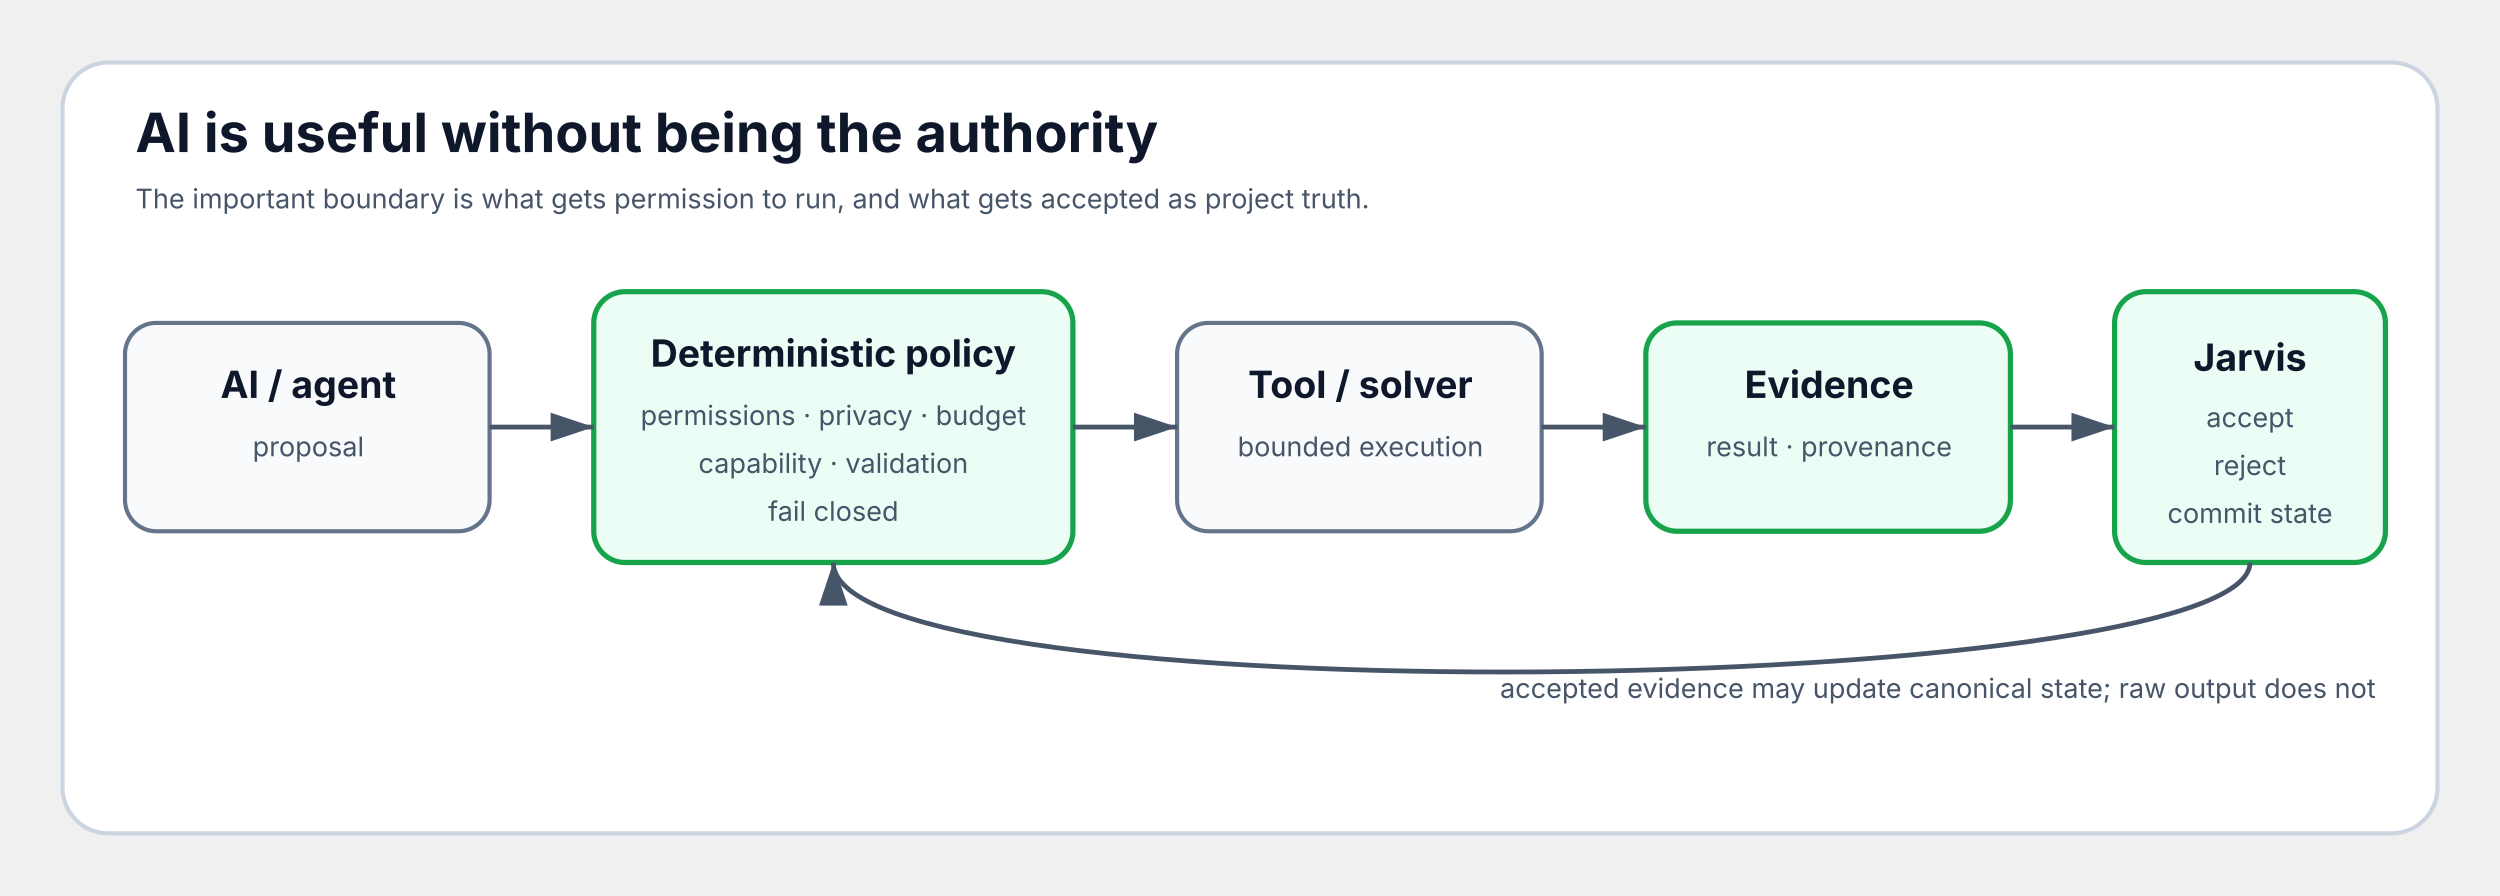
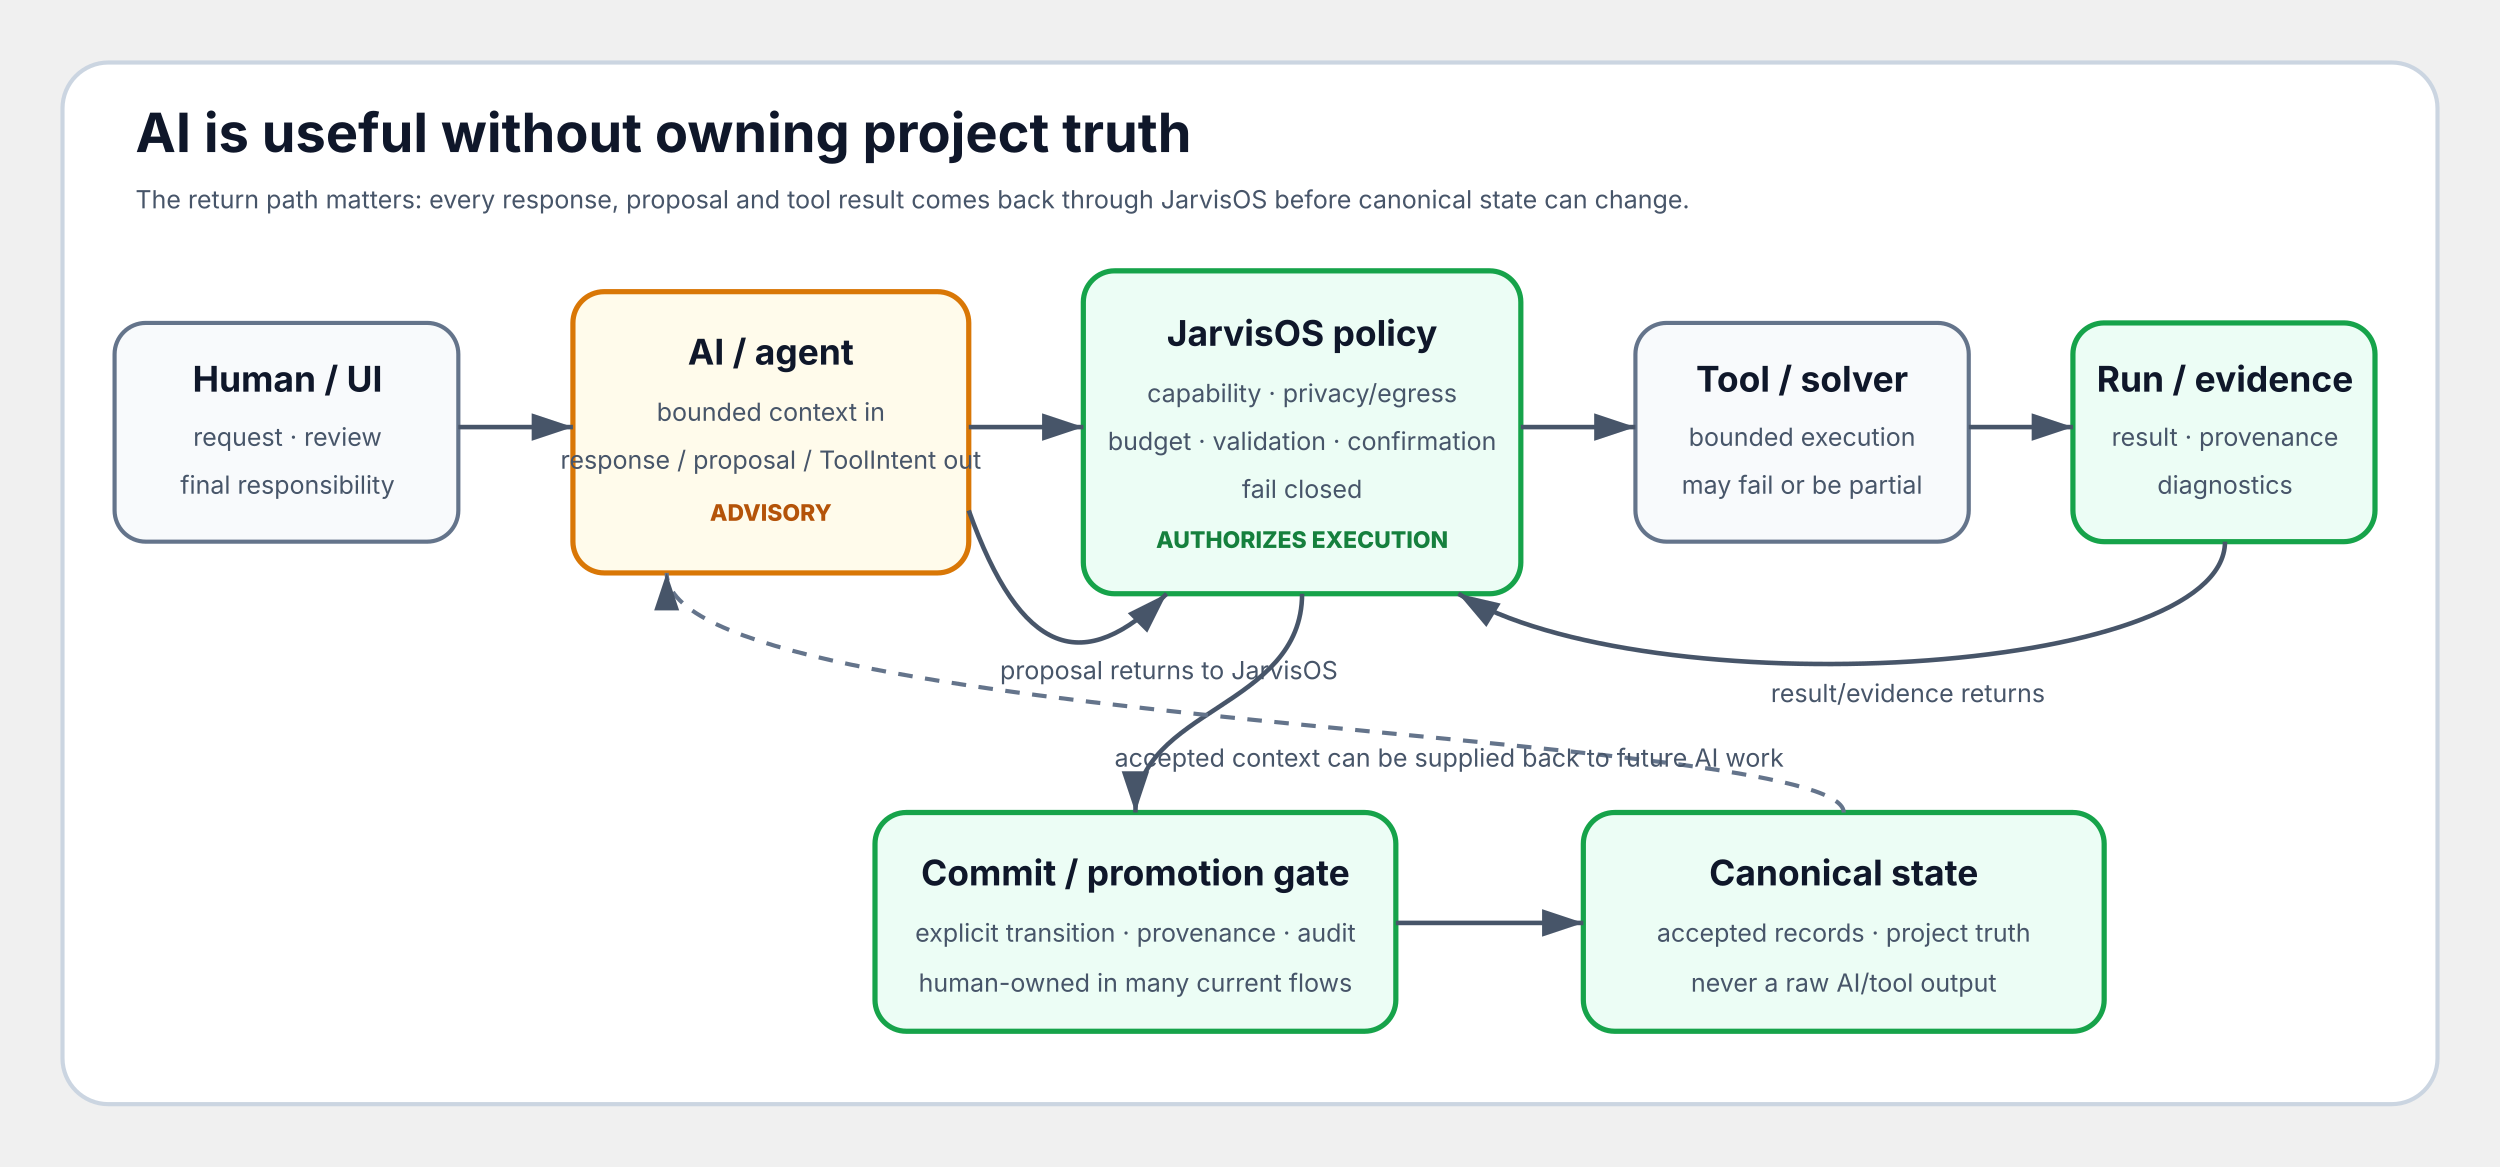
- <svg xmlns="http://www.w3.org/2000/svg" width="1200" height="430" viewBox="0 0 1200 430" role="img" aria-labelledby="title desc">
+ <svg xmlns="http://www.w3.org/2000/svg" width="1200" height="560" viewBox="0 0 1200 560" role="img" aria-labelledby="title desc">
  <defs>
    <marker id="arrow" markerWidth="10" markerHeight="10" refX="9" refY="3" orient="auto">
      <path d="M0,0 L0,6 L9,3 z" fill="#475569" />
    </marker>
-     <style>.frame{fill:#fff;stroke:#cbd5e1;stroke-width:2}.implemented{fill:#ecfdf5;stroke:#16a34a;stroke-width:2.5}.optional{fill:#f8fafc;stroke:#64748b;stroke-width:2}.title{font-family:system-ui,-apple-system,"Segoe UI",sans-serif;fill:#0f172a;font-size:26px;font-weight:750}.boxTitle{font-family:system-ui,-apple-system,"Segoe UI",sans-serif;fill:#0f172a;font-size:18px;font-weight:700}.sub{font-family:system-ui,-apple-system,"Segoe UI",sans-serif;fill:#475569;font-size:13px}.line{stroke:#475569;stroke-width:2.3;fill:none;marker-end:url(#arrow)}</style>
+     <style>.frame{fill:#fff;stroke:#cbd5e1;stroke-width:2}.implemented{fill:#ecfdf5;stroke:#16a34a;stroke-width:2.5}.partial{fill:#fffbeb;stroke:#d97706;stroke-width:2.5}.optional{fill:#f8fafc;stroke:#64748b;stroke-width:2}.title{font-family:system-ui,-apple-system,"Segoe UI",sans-serif;fill:#0f172a;font-size:26px;font-weight:750}.boxTitle{font-family:system-ui,-apple-system,"Segoe UI",sans-serif;fill:#0f172a;font-size:17px;font-weight:700}.sub{font-family:system-ui,-apple-system,"Segoe UI",sans-serif;fill:#475569;font-size:12px}.tag{font-family:system-ui,-apple-system,"Segoe UI",sans-serif;font-size:11px;font-weight:800}.line{stroke:#475569;stroke-width:2.2;fill:none;marker-end:url(#arrow)}.dash{stroke:#64748b;stroke-width:2;fill:none;stroke-dasharray:7 6;marker-end:url(#arrow)}</style>
  </defs>
-   <rect x="30" y="30" width="1140" height="370" rx="22" class="frame" />
-   <text x="65" y="73" class="title">AI is useful without being the authority</text>
-   <text x="65" y="100" class="sub">The important boundary is what gets permission to run, and what gets accepted as project truth.</text>
-   <rect x="60" y="155" width="175" height="100" rx="15" class="optional" />
-   <text x="148" y="191" text-anchor="middle" class="boxTitle">AI / agent</text>
-   <text x="148" y="219" text-anchor="middle" class="sub">proposal</text>
-   <rect x="285" y="140" width="230" height="130" rx="15" class="implemented" />
-   <text x="400" y="176" text-anchor="middle" class="boxTitle">Deterministic policy</text>
-   <text x="400" y="204" text-anchor="middle" class="sub">permissions · privacy · budget</text>
-   <text x="400" y="227" text-anchor="middle" class="sub">capability · validation</text>
-   <text x="400" y="250" text-anchor="middle" class="sub">fail closed</text>
-   <rect x="565" y="155" width="175" height="100" rx="15" class="optional" />
-   <text x="653" y="191" text-anchor="middle" class="boxTitle">Tool / solver</text>
-   <text x="653" y="219" text-anchor="middle" class="sub">bounded execution</text>
-   <rect x="790" y="155" width="175" height="100" rx="15" class="implemented" />
-   <text x="878" y="191" text-anchor="middle" class="boxTitle">Evidence</text>
-   <text x="878" y="219" text-anchor="middle" class="sub">result · provenance</text>
-   <rect x="1015" y="140" width="130" height="130" rx="15" class="implemented" />
-   <text x="1080" y="178" text-anchor="middle" class="boxTitle">Jarvis</text>
-   <text x="1080" y="205" text-anchor="middle" class="sub">accept</text>
-   <text x="1080" y="228" text-anchor="middle" class="sub">reject</text>
-   <text x="1080" y="251" text-anchor="middle" class="sub">commit state</text>
-   <path d="M235 205 H285" class="line" />
-   <path d="M515 205 H565" class="line" />
-   <path d="M740 205 H790" class="line" />
-   <path d="M965 205 H1015" class="line" />
-   <path d="M1080 270 C1080 335 400 345 400 270" class="line" />
-   <text x="720" y="335" class="sub">accepted evidence may update canonical state; raw output does not</text>
+   <rect x="30" y="30" width="1140" height="500" rx="22" class="frame" />
+   <text x="65" y="73" class="title">AI is useful without owning project truth</text>
+   <text x="65" y="100" class="sub">The return path matters: every response, proposal and tool result comes back through JarvisOS before canonical state can change.</text>
+   <rect x="55" y="155" width="165" height="105" rx="15" class="optional" />
+   <text x="138" y="188" text-anchor="middle" class="boxTitle">Human / UI</text>
+   <text x="138" y="214" text-anchor="middle" class="sub">request · review</text>
+   <text x="138" y="237" text-anchor="middle" class="sub">final responsibility</text>
+   <rect x="275" y="140" width="190" height="135" rx="15" class="partial" />
+   <text x="370" y="175" text-anchor="middle" class="boxTitle">AI / agent</text>
+   <text x="370" y="202" text-anchor="middle" class="sub">bounded context in</text>
+   <text x="370" y="225" text-anchor="middle" class="sub">response / proposal / ToolIntent out</text>
+   <text x="370" y="250" text-anchor="middle" class="tag" fill="#b45309">ADVISORY</text>
+   <rect x="520" y="130" width="210" height="155" rx="15" class="implemented" />
+   <text x="625" y="166" text-anchor="middle" class="boxTitle">JarvisOS policy</text>
+   <text x="625" y="193" text-anchor="middle" class="sub">capability · privacy/egress</text>
+   <text x="625" y="216" text-anchor="middle" class="sub">budget · validation · confirmation</text>
+   <text x="625" y="239" text-anchor="middle" class="sub">fail closed</text>
+   <text x="625" y="263" text-anchor="middle" class="tag" fill="#15803d">AUTHORIZES EXECUTION</text>
+   <rect x="785" y="155" width="160" height="105" rx="15" class="optional" />
+   <text x="865" y="188" text-anchor="middle" class="boxTitle">Tool / solver</text>
+   <text x="865" y="214" text-anchor="middle" class="sub">bounded execution</text>
+   <text x="865" y="237" text-anchor="middle" class="sub">may fail or be partial</text>
+   <rect x="995" y="155" width="145" height="105" rx="15" class="implemented" />
+   <text x="1068" y="188" text-anchor="middle" class="boxTitle">Run / evidence</text>
+   <text x="1068" y="214" text-anchor="middle" class="sub">result · provenance</text>
+   <text x="1068" y="237" text-anchor="middle" class="sub">diagnostics</text>
+   <path d="M220 205 H275" class="line" />
+   <path d="M465 205 H520" class="line" />
+   <path d="M730 205 H785" class="line" />
+   <path d="M945 205 H995" class="line" />
+   <path d="M465 245 C490 315 520 325 560 285" class="line" />
+   <text x="480" y="326" class="sub">proposal returns to JarvisOS</text>
+   <path d="M1068 260 C1068 325 790 340 700 285" class="line" />
+   <text x="850" y="337" class="sub">result/evidence returns</text>
+   <rect x="420" y="390" width="250" height="105" rx="15" class="implemented" />
+   <text x="545" y="425" text-anchor="middle" class="boxTitle">Commit / promotion gate</text>
+   <text x="545" y="452" text-anchor="middle" class="sub">explicit transition · provenance · audit</text>
+   <text x="545" y="476" text-anchor="middle" class="sub">human-owned in many current flows</text>
+   <rect x="760" y="390" width="250" height="105" rx="15" class="implemented" />
+   <text x="885" y="425" text-anchor="middle" class="boxTitle">Canonical state</text>
+   <text x="885" y="452" text-anchor="middle" class="sub">accepted records · project truth</text>
+   <text x="885" y="476" text-anchor="middle" class="sub">never a raw AI/tool output</text>
+   <path d="M625 285 C625 340 545 340 545 390" class="line" />
+   <path d="M670 443 H760" class="line" />
+   <path d="M885 390 C885 350 320 350 320 275" class="dash" />
+   <text x="535" y="368" class="sub">accepted context can be supplied back to future AI work</text>
</svg>
